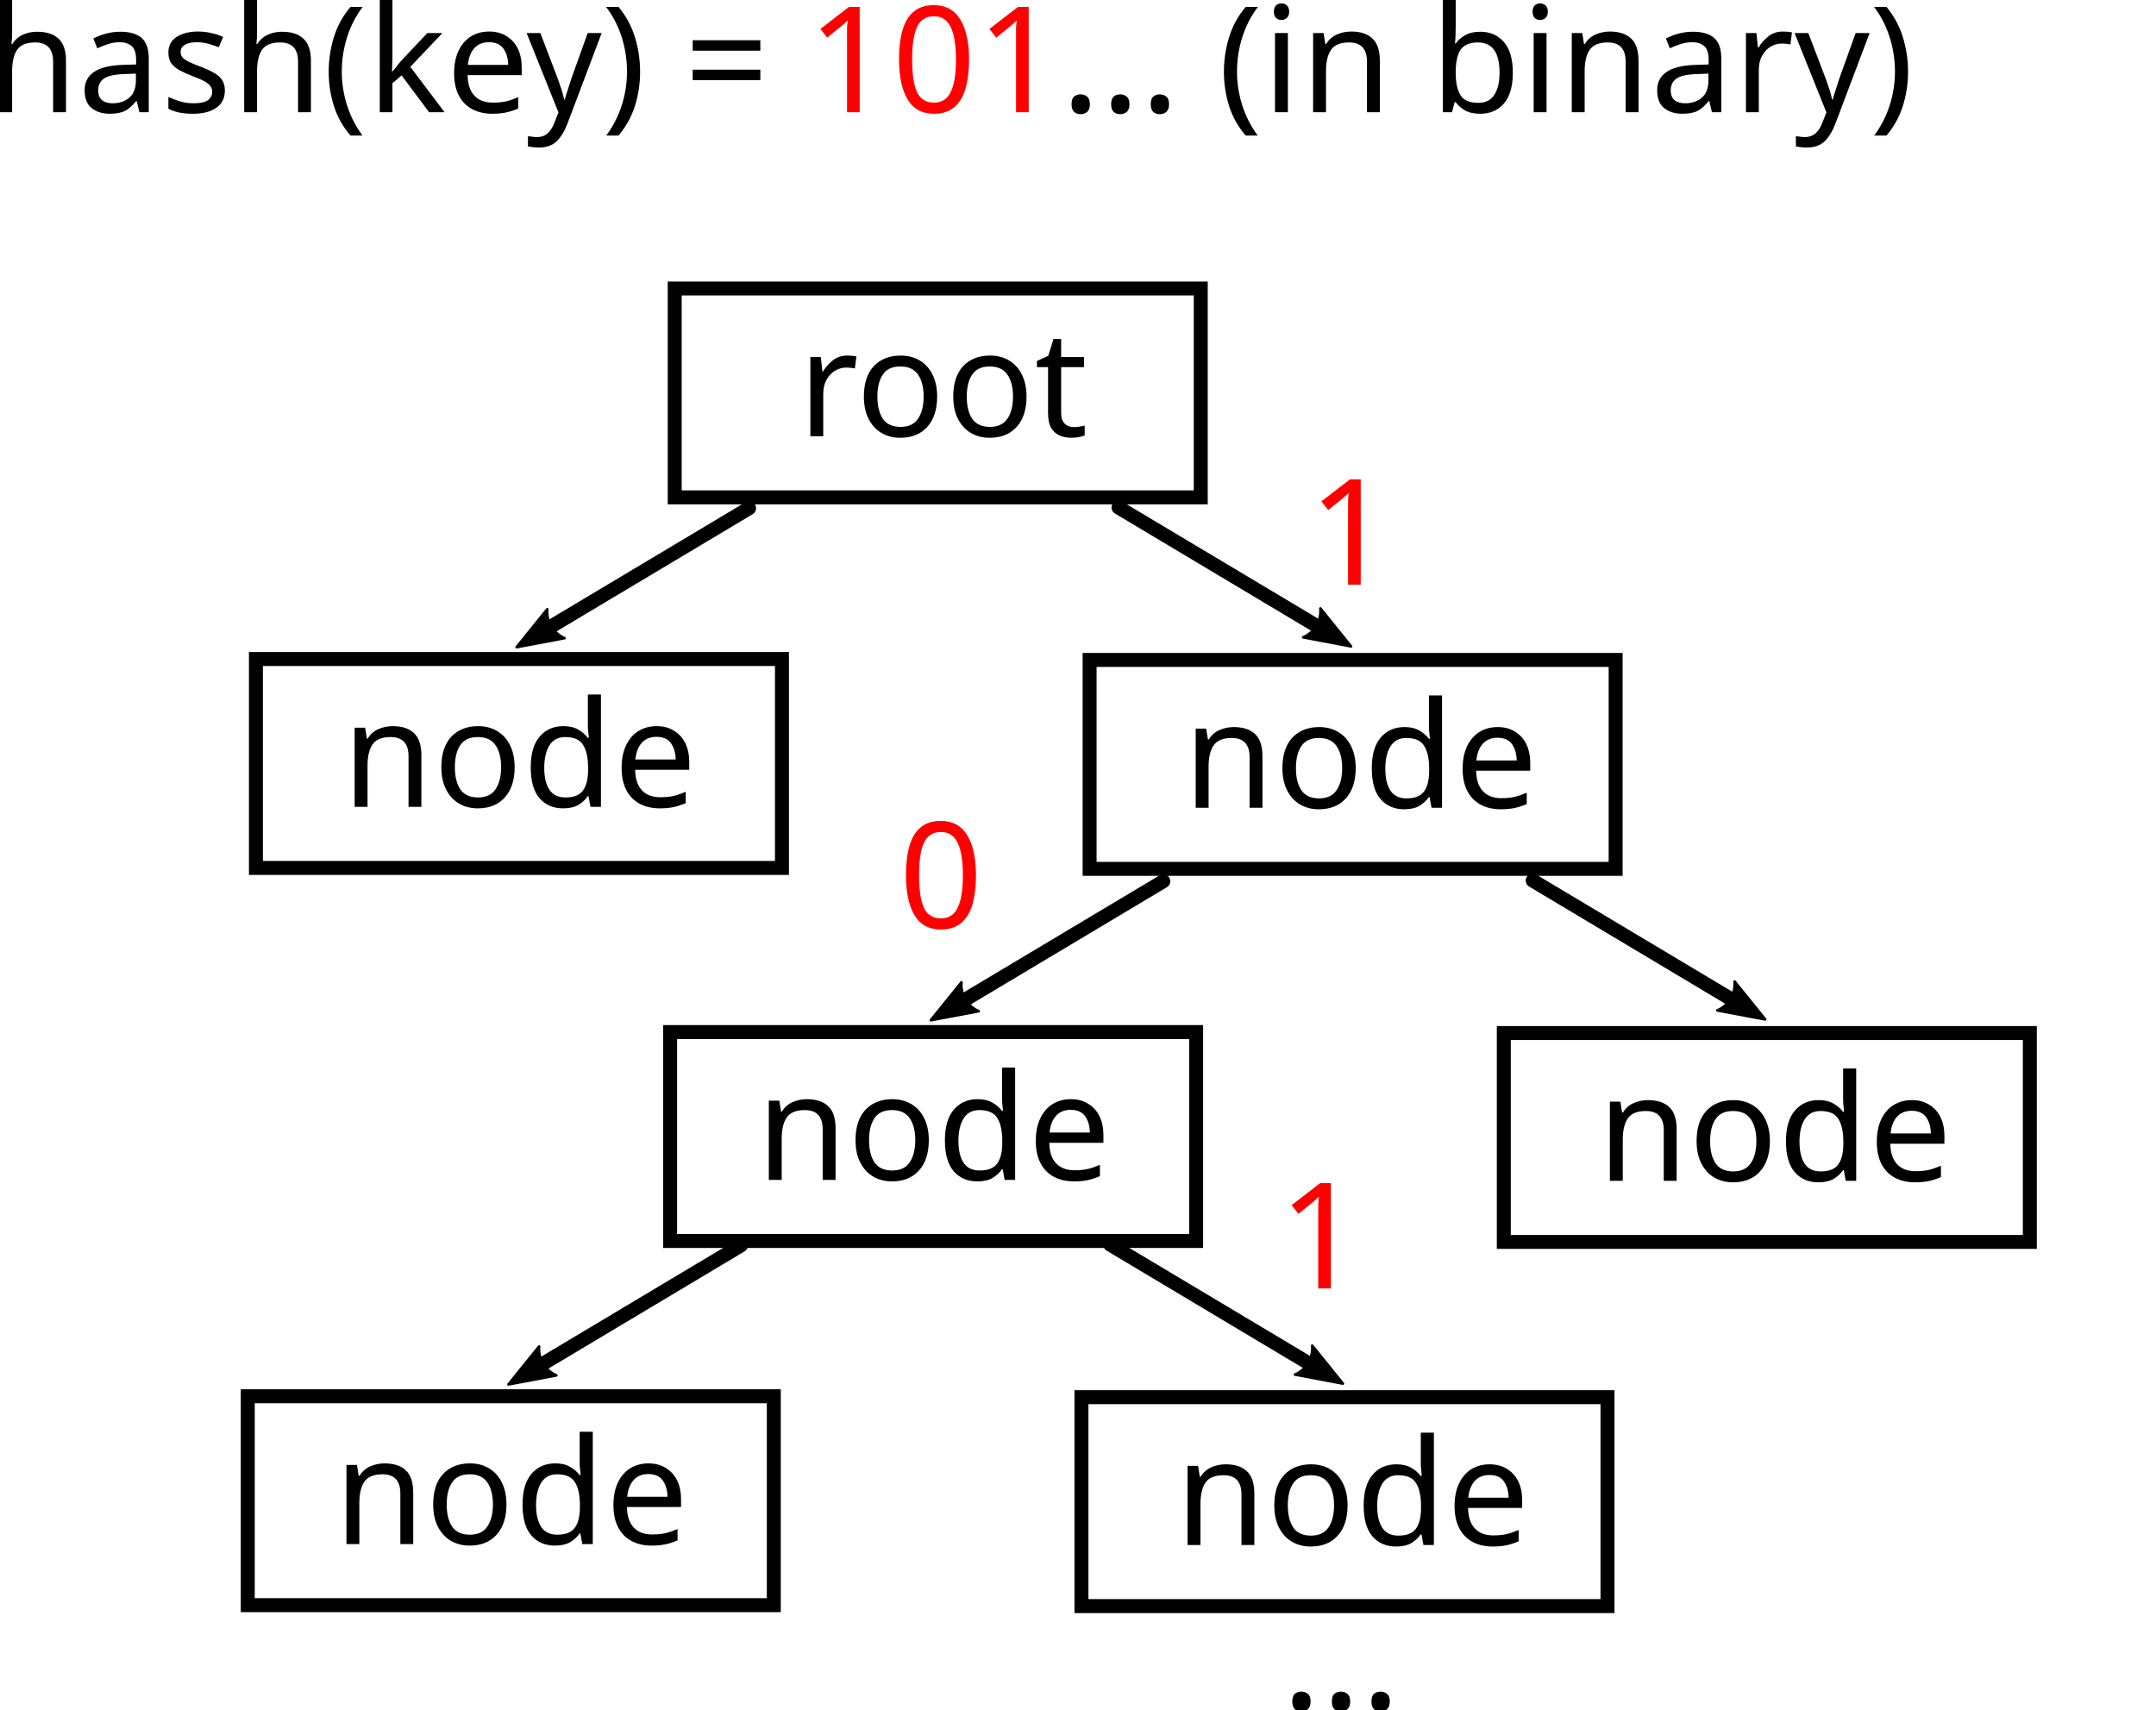
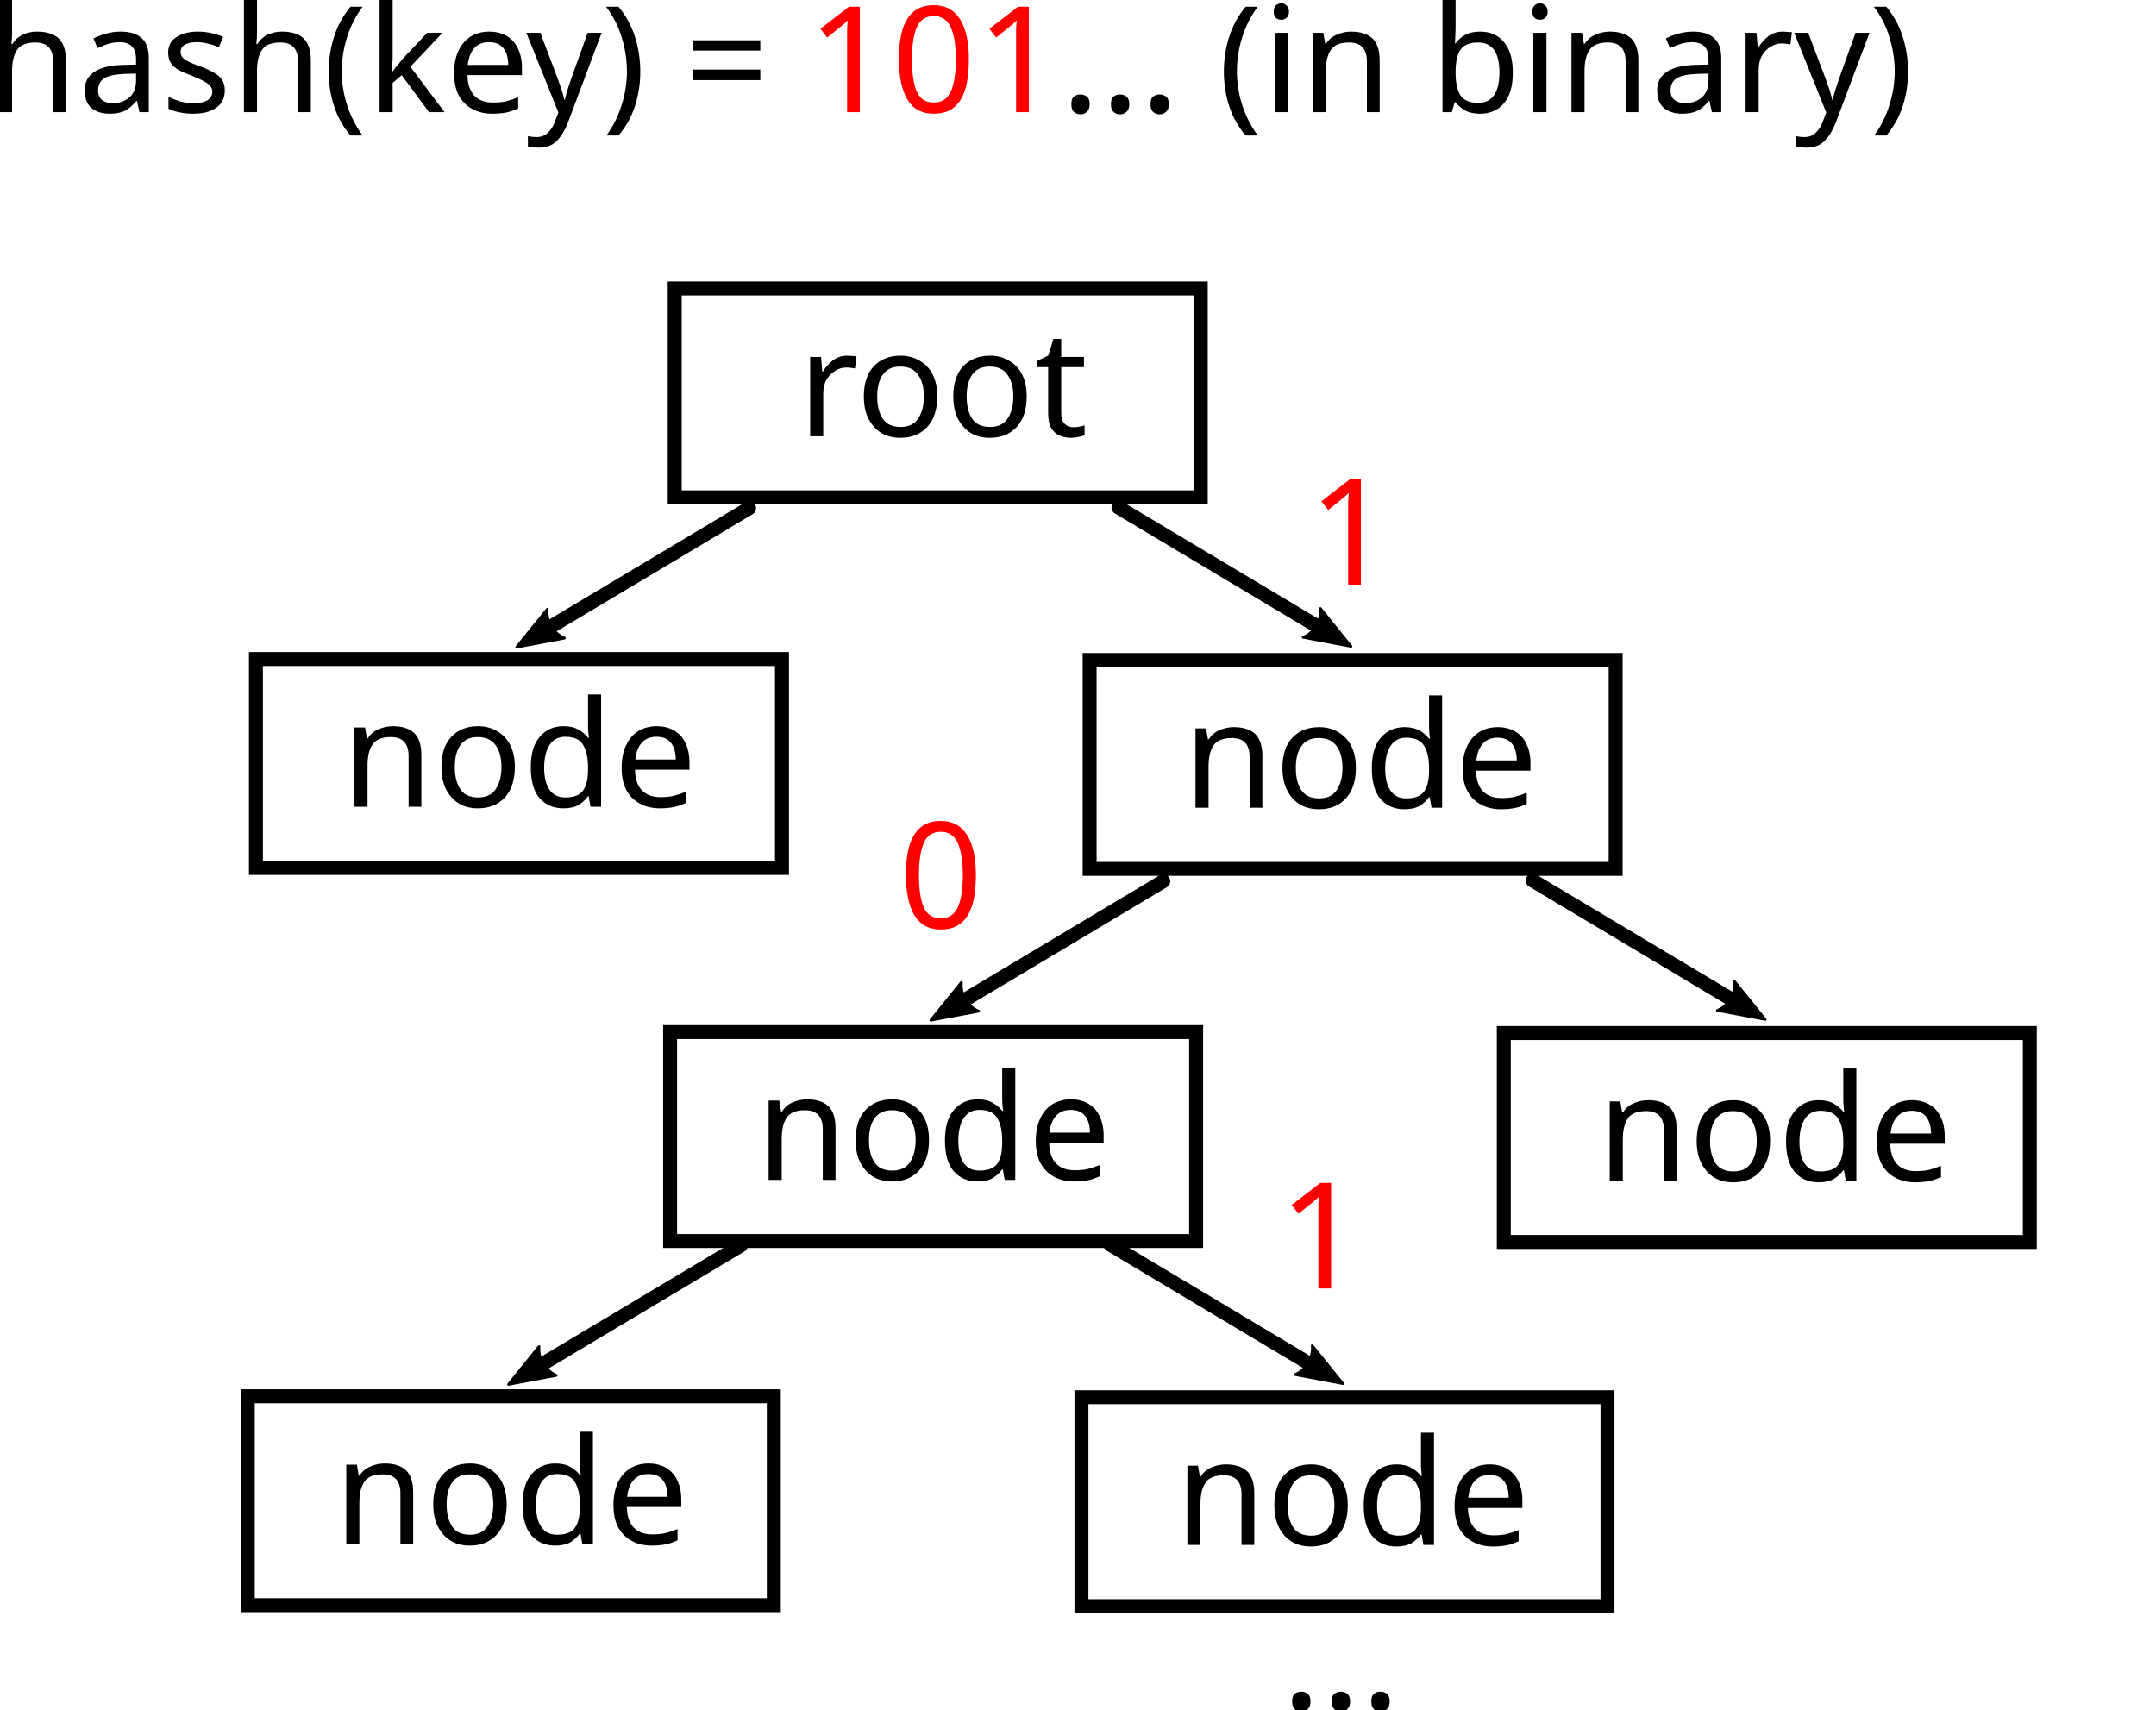
- <svg xmlns="http://www.w3.org/2000/svg" width="154.456mm" height="122.478mm" viewBox="0 0 154.456 122.478" version="1.1" id="svg8">
+ <svg xmlns="http://www.w3.org/2000/svg" width="108.28mm" height="85.862mm" viewBox="0 0 108.28 85.862" version="1.1" id="svg8">
  <defs id="defs2">
    <marker orient="auto" refY="0" refX="0" id="Arrow2Send" style="overflow:visible">
      <path id="path909" style="fill:#000000;fill-opacity:1;fill-rule:evenodd;stroke:#000000;stroke-width:0.625;stroke-linejoin:round;stroke-opacity:1" d="M 8.719,4.034 -2.207,0.016 8.719,-4.002 c -1.745,2.372 -1.735,5.617 -6e-7,8.035 z" transform="matrix(-0.3,0,0,-0.3,0.69,0)" />
    </marker>
    <marker orient="auto" refY="0" refX="0" id="Arrow1Mend" style="overflow:visible">
      <path id="path885" d="M 0,0 5,-5 -12.5,0 5,5 Z" style="fill:#000000;fill-opacity:1;fill-rule:evenodd;stroke:#000000;stroke-width:1pt;stroke-opacity:1" transform="matrix(-0.4,0,0,-0.4,-4,0)" />
    </marker>
    <marker orient="auto" refY="0" refX="0" id="Arrow2Mend" style="overflow:visible">
      <path id="path903" style="fill:#000000;fill-opacity:1;fill-rule:evenodd;stroke:#000000;stroke-width:0.625;stroke-linejoin:round;stroke-opacity:1" d="M 8.719,4.034 -2.207,0.016 8.719,-4.002 c -1.745,2.372 -1.735,5.617 -6e-7,8.035 z" transform="scale(-0.6)" />
    </marker>
    <marker orient="auto" refY="0" refX="0" id="Arrow2Send-9" style="overflow:visible">
      <path id="path909-6" style="fill:#000000;fill-opacity:1;fill-rule:evenodd;stroke:#000000;stroke-width:0.625;stroke-linejoin:round;stroke-opacity:1" d="M 8.719,4.034 -2.207,0.016 8.719,-4.002 c -1.745,2.372 -1.735,5.617 -6e-7,8.035 z" transform="matrix(-0.3,0,0,-0.3,0.69,0)" />
    </marker>
    <marker orient="auto" refY="0" refX="0" id="Arrow2Send-9-0" style="overflow:visible">
      <path id="path909-6-4" style="fill:#000000;fill-opacity:1;fill-rule:evenodd;stroke:#000000;stroke-width:0.625;stroke-linejoin:round;stroke-opacity:1" d="M 8.719,4.034 -2.207,0.016 8.719,-4.002 c -1.745,2.372 -1.735,5.617 -6e-7,8.035 z" transform="matrix(-0.3,0,0,-0.3,0.69,0)" />
    </marker>
    <marker orient="auto" refY="0" refX="0" id="Arrow2Send-2" style="overflow:visible">
      <path id="path909-2" style="fill:#000000;fill-opacity:1;fill-rule:evenodd;stroke:#000000;stroke-width:0.625;stroke-linejoin:round;stroke-opacity:1" d="M 8.719,4.034 -2.207,0.016 8.719,-4.002 c -1.745,2.372 -1.735,5.617 -6e-7,8.035 z" transform="matrix(-0.3,0,0,-0.3,0.69,0)" />
    </marker>
    <marker orient="auto" refY="0" refX="0" id="Arrow2Send-9-0-8" style="overflow:visible">
      <path id="path909-6-4-0" style="fill:#000000;fill-opacity:1;fill-rule:evenodd;stroke:#000000;stroke-width:0.625;stroke-linejoin:round;stroke-opacity:1" d="M 8.719,4.034 -2.207,0.016 8.719,-4.002 c -1.745,2.372 -1.735,5.617 -6e-7,8.035 z" transform="matrix(-0.3,0,0,-0.3,0.69,0)" />
    </marker>
    <marker orient="auto" refY="0" refX="0" id="Arrow2Send-2-4" style="overflow:visible">
      <path id="path909-2-0" style="fill:#000000;fill-opacity:1;fill-rule:evenodd;stroke:#000000;stroke-width:0.625;stroke-linejoin:round;stroke-opacity:1" d="M 8.719,4.034 -2.207,0.016 8.719,-4.002 c -1.745,2.372 -1.735,5.617 -6e-7,8.035 z" transform="matrix(-0.3,0,0,-0.3,0.69,0)" />
    </marker>
  </defs>
  <g id="layer1" transform="translate(-15.00654,-5.053171)">
-     <text xml:space="preserve" style="font-style:normal;font-weight:normal;font-size:10.583px;line-height:1.25;font-family:sans-serif;letter-spacing:0px;word-spacing:0px;fill:#000000;fill-opacity:1;stroke:none;stroke-width:0.265" x="14.045" y="13.094" id="text817">
-       <tspan id="tspan815" x="14.045" y="13.094" style="stroke-width:0.265">hash(key) = <tspan style="fill:#ff0000" id="tspan1730">101</tspan>... (in binary)</tspan>
+     <text xml:space="preserve" style="font-style:normal;font-weight:normal;font-size:7.419px;line-height:1.25;font-family:sans-serif;letter-spacing:0px;word-spacing:0px;fill:#000000;fill-opacity:1;stroke:none;stroke-width:0.185" x="14.333" y="10.69" id="text817">
+       <tspan id="tspan815" x="14.333" y="10.69" style="stroke-width:0.185">hash(key) = <tspan style="fill:#ff0000;stroke-width:0.185" id="tspan1730">101</tspan>... (in binary)</tspan>
    </text>
-     <rect style="fill:none;fill-opacity:1;stroke:#000000;stroke-width:1;stroke-linecap:round;stroke-linejoin:miter;stroke-miterlimit:4;stroke-dasharray:none;stroke-dashoffset:0;stroke-opacity:1" id="rect823" width="37.685" height="14.967" x="63.343" y="25.721" />
-     <text xml:space="preserve" style="font-style:normal;font-weight:normal;font-size:10.583px;line-height:1.25;font-family:sans-serif;letter-spacing:0px;word-spacing:0px;fill:#000000;fill-opacity:1;stroke:none;stroke-width:0.265" x="72.155" y="36.311" id="text821">
-       <tspan id="tspan819" x="72.155" y="36.311" style="stroke-width:0.265">root</tspan>
+     <rect style="fill:none;fill-opacity:1;stroke:#000000;stroke-width:0.701;stroke-linecap:round;stroke-linejoin:miter;stroke-miterlimit:4;stroke-dasharray:none;stroke-dashoffset:0;stroke-opacity:1" id="rect823" width="26.419" height="10.493" x="48.892" y="19.542" />
+     <text xml:space="preserve" style="font-style:normal;font-weight:normal;font-size:7.419px;line-height:1.25;font-family:sans-serif;letter-spacing:0px;word-spacing:0px;fill:#000000;fill-opacity:1;stroke:none;stroke-width:0.185" x="55.07" y="26.966" id="text821">
+       <tspan id="tspan819" x="55.07" y="26.966" style="stroke-width:0.185">root</tspan>
    </text>
-     <rect style="fill:none;fill-opacity:1;stroke:#000000;stroke-width:1;stroke-linecap:round;stroke-linejoin:miter;stroke-miterlimit:4;stroke-dasharray:none;stroke-dashoffset:0;stroke-opacity:1" id="rect823-7" width="37.685" height="14.967" x="33.341" y="52.27" />
-     <text xml:space="preserve" style="font-style:normal;font-weight:normal;font-size:10.583px;line-height:1.25;font-family:sans-serif;letter-spacing:0px;word-spacing:0px;fill:#000000;fill-opacity:1;stroke:none;stroke-width:0.265" x="39.507" y="62.859" id="text821-0">
-       <tspan id="tspan819-4" x="39.507" y="62.859" style="stroke-width:0.265">node</tspan>
+     <rect style="fill:none;fill-opacity:1;stroke:#000000;stroke-width:0.701;stroke-linecap:round;stroke-linejoin:miter;stroke-miterlimit:4;stroke-dasharray:none;stroke-dashoffset:0;stroke-opacity:1" id="rect823-7" width="26.419" height="10.493" x="27.86" y="38.154" />
+     <text xml:space="preserve" style="font-style:normal;font-weight:normal;font-size:7.419px;line-height:1.25;font-family:sans-serif;letter-spacing:0px;word-spacing:0px;fill:#000000;fill-opacity:1;stroke:none;stroke-width:0.185" x="32.182" y="45.577" id="text821-0">
+       <tspan id="tspan819-4" x="32.182" y="45.577" style="stroke-width:0.185">node</tspan>
    </text>
-     <rect style="fill:none;fill-opacity:1;stroke:#000000;stroke-width:1;stroke-linecap:round;stroke-linejoin:miter;stroke-miterlimit:4;stroke-dasharray:none;stroke-dashoffset:0;stroke-opacity:1" id="rect823-8" width="37.685" height="14.967" x="93.066" y="52.336" />
-     <text xml:space="preserve" style="font-style:normal;font-weight:normal;font-size:10.583px;line-height:1.25;font-family:sans-serif;letter-spacing:0px;word-spacing:0px;fill:#000000;fill-opacity:1;stroke:none;stroke-width:0.265" x="99.762" y="62.926" id="text821-04">
-       <tspan id="tspan819-2" x="99.762" y="62.926" style="stroke-width:0.265">node</tspan>
+     <rect style="fill:none;fill-opacity:1;stroke:#000000;stroke-width:0.701;stroke-linecap:round;stroke-linejoin:miter;stroke-miterlimit:4;stroke-dasharray:none;stroke-dashoffset:0;stroke-opacity:1" id="rect823-8" width="26.419" height="10.493" x="69.73" y="38.201" />
+     <text xml:space="preserve" style="font-style:normal;font-weight:normal;font-size:7.419px;line-height:1.25;font-family:sans-serif;letter-spacing:0px;word-spacing:0px;fill:#000000;fill-opacity:1;stroke:none;stroke-width:0.185" x="74.423" y="45.624" id="text821-04">
+       <tspan id="tspan819-2" x="74.423" y="45.624" style="stroke-width:0.185">node</tspan>
    </text>
-     <path style="fill:none;fill-opacity:1;stroke:#000000;stroke-width:1;stroke-linecap:round;stroke-linejoin:miter;stroke-miterlimit:4;stroke-dasharray:none;stroke-dashoffset:0;stroke-opacity:1;marker-end:url(#Arrow2Send)" d="M 68.672,41.462 53.175,50.723" id="path874" />
-     <path style="fill:none;fill-opacity:1;stroke:#000000;stroke-width:1;stroke-linecap:round;stroke-linejoin:miter;stroke-miterlimit:4;stroke-dasharray:none;stroke-dashoffset:0;stroke-opacity:1;marker-end:url(#Arrow2Send-9)" d="m 95.136,41.413 15.497,9.26" id="path874-1" />
-     <text xml:space="preserve" style="font-style:normal;font-weight:normal;font-size:10.583px;line-height:1.25;font-family:sans-serif;letter-spacing:0px;word-spacing:0px;fill:#ff0000;fill-opacity:1;stroke:none;stroke-width:0.265;" x="108.738" y="46.943" id="text1481">
-       <tspan id="tspan1479" x="108.738" y="46.943" style="stroke-width:0.265;fill:#ff0000;">1</tspan>
+     <path style="fill:none;fill-opacity:1;stroke:#000000;stroke-width:0.701;stroke-linecap:round;stroke-linejoin:miter;stroke-miterlimit:4;stroke-dasharray:none;stroke-dashoffset:0;stroke-opacity:1;marker-end:url(#Arrow2Send)" d="M 52.628,30.577 41.764,37.069" id="path874" />
+     <path style="fill:none;fill-opacity:1;stroke:#000000;stroke-width:0.701;stroke-linecap:round;stroke-linejoin:miter;stroke-miterlimit:4;stroke-dasharray:none;stroke-dashoffset:0;stroke-opacity:1;marker-end:url(#Arrow2Send-9)" d="M 71.18,30.543 82.044,37.035" id="path874-1" />
+     <text xml:space="preserve" style="font-style:normal;font-weight:normal;font-size:7.419px;line-height:1.25;font-family:sans-serif;letter-spacing:0px;word-spacing:0px;fill:#ff0000;fill-opacity:1;stroke:none;stroke-width:0.185" x="80.716" y="34.42" id="text1481">
+       <tspan id="tspan1479" x="80.716" y="34.42" style="fill:#ff0000;stroke-width:0.185">1</tspan>
    </text>
-     <rect style="fill:none;fill-opacity:1;stroke:#000000;stroke-width:1;stroke-linecap:round;stroke-linejoin:miter;stroke-miterlimit:4;stroke-dasharray:none;stroke-dashoffset:0;stroke-opacity:1" id="rect823-7-2" width="37.685" height="14.967" x="63.013" y="78.998" />
-     <text xml:space="preserve" style="font-style:normal;font-weight:normal;font-size:10.583px;line-height:1.25;font-family:sans-serif;letter-spacing:0px;word-spacing:0px;fill:#000000;fill-opacity:1;stroke:none;stroke-width:0.265" x="69.18" y="89.588" id="text821-0-0">
-       <tspan id="tspan819-4-5" x="69.18" y="89.588" style="stroke-width:0.265">node</tspan>
+     <rect style="fill:none;fill-opacity:1;stroke:#000000;stroke-width:0.701;stroke-linecap:round;stroke-linejoin:miter;stroke-miterlimit:4;stroke-dasharray:none;stroke-dashoffset:0;stroke-opacity:1" id="rect823-7-2" width="26.419" height="10.493" x="48.661" y="56.892" />
+     <text xml:space="preserve" style="font-style:normal;font-weight:normal;font-size:7.419px;line-height:1.25;font-family:sans-serif;letter-spacing:0px;word-spacing:0px;fill:#000000;fill-opacity:1;stroke:none;stroke-width:0.185" x="52.984" y="64.316" id="text821-0-0">
+       <tspan id="tspan819-4-5" x="52.984" y="64.316" style="stroke-width:0.185">node</tspan>
    </text>
-     <rect style="fill:none;fill-opacity:1;stroke:#000000;stroke-width:1;stroke-linecap:round;stroke-linejoin:miter;stroke-miterlimit:4;stroke-dasharray:none;stroke-dashoffset:0;stroke-opacity:1" id="rect823-8-5" width="37.685" height="14.967" x="122.739" y="79.065" />
-     <text xml:space="preserve" style="font-style:normal;font-weight:normal;font-size:10.583px;line-height:1.25;font-family:sans-serif;letter-spacing:0px;word-spacing:0px;fill:#000000;fill-opacity:1;stroke:none;stroke-width:0.265" x="129.435" y="89.655" id="text821-04-2">
-       <tspan id="tspan819-2-9" x="129.435" y="89.655" style="stroke-width:0.265">node</tspan>
+     <rect style="fill:none;fill-opacity:1;stroke:#000000;stroke-width:0.701;stroke-linecap:round;stroke-linejoin:miter;stroke-miterlimit:4;stroke-dasharray:none;stroke-dashoffset:0;stroke-opacity:1" id="rect823-8-5" width="26.419" height="10.493" x="90.531" y="56.939" />
+     <text xml:space="preserve" style="font-style:normal;font-weight:normal;font-size:7.419px;line-height:1.25;font-family:sans-serif;letter-spacing:0px;word-spacing:0px;fill:#000000;fill-opacity:1;stroke:none;stroke-width:0.185" x="95.225" y="64.362" id="text821-04-2">
+       <tspan id="tspan819-2-9" x="95.225" y="64.362" style="stroke-width:0.185">node</tspan>
    </text>
-     <path style="fill:none;fill-opacity:1;stroke:#000000;stroke-width:1;stroke-linecap:round;stroke-linejoin:miter;stroke-miterlimit:4;stroke-dasharray:none;stroke-dashoffset:0;stroke-opacity:1;marker-end:url(#Arrow2Send-2)" d="m 98.345,68.191 -15.497,9.26" id="path874-0" />
-     <path style="fill:none;fill-opacity:1;stroke:#000000;stroke-width:1;stroke-linecap:round;stroke-linejoin:miter;stroke-miterlimit:4;stroke-dasharray:none;stroke-dashoffset:0;stroke-opacity:1;marker-end:url(#Arrow2Send-9-0)" d="m 124.808,68.142 15.497,9.26" id="path874-1-2" />
-     <text xml:space="preserve" style="font-style:normal;font-weight:normal;font-size:10.583px;line-height:1.25;font-family:sans-serif;letter-spacing:0px;word-spacing:0px;fill:#ff0000;fill-opacity:1;stroke:none;stroke-width:0.265;" x="79.394" y="71.54" id="text1481-8">
-       <tspan id="tspan1479-3" x="79.394" y="71.54" style="stroke-width:0.265;fill:#ff0000;">0</tspan>
+     <path style="fill:none;fill-opacity:1;stroke:#000000;stroke-width:0.701;stroke-linecap:round;stroke-linejoin:miter;stroke-miterlimit:4;stroke-dasharray:none;stroke-dashoffset:0;stroke-opacity:1;marker-end:url(#Arrow2Send-2)" d="M 73.43,49.315 62.566,55.807" id="path874-0" />
+     <path style="fill:none;fill-opacity:1;stroke:#000000;stroke-width:0.701;stroke-linecap:round;stroke-linejoin:miter;stroke-miterlimit:4;stroke-dasharray:none;stroke-dashoffset:0;stroke-opacity:1;marker-end:url(#Arrow2Send-9-0)" d="M 91.982,49.281 102.846,55.773" id="path874-1-2" />
+     <text xml:space="preserve" style="font-style:normal;font-weight:normal;font-size:7.419px;line-height:1.25;font-family:sans-serif;letter-spacing:0px;word-spacing:0px;fill:#ff0000;fill-opacity:1;stroke:none;stroke-width:0.185" x="60.145" y="51.663" id="text1481-8">
+       <tspan id="tspan1479-3" x="60.145" y="51.663" style="fill:#ff0000;stroke-width:0.185">0</tspan>
    </text>
-     <rect style="fill:none;fill-opacity:1;stroke:#000000;stroke-width:1;stroke-linecap:round;stroke-linejoin:miter;stroke-miterlimit:4;stroke-dasharray:none;stroke-dashoffset:0;stroke-opacity:1" id="rect823-7-2-9" width="37.685" height="14.967" x="32.756" y="105.09" />
-     <text xml:space="preserve" style="font-style:normal;font-weight:normal;font-size:10.583px;line-height:1.25;font-family:sans-serif;letter-spacing:0px;word-spacing:0px;fill:#000000;fill-opacity:1;stroke:none;stroke-width:0.265" x="38.923" y="115.679" id="text821-0-0-1">
-       <tspan id="tspan819-4-5-9" x="38.923" y="115.679" style="stroke-width:0.265">node</tspan>
+     <rect style="fill:none;fill-opacity:1;stroke:#000000;stroke-width:0.701;stroke-linecap:round;stroke-linejoin:miter;stroke-miterlimit:4;stroke-dasharray:none;stroke-dashoffset:0;stroke-opacity:1" id="rect823-7-2-9" width="26.419" height="10.493" x="27.45" y="75.183" />
+     <text xml:space="preserve" style="font-style:normal;font-weight:normal;font-size:7.419px;line-height:1.25;font-family:sans-serif;letter-spacing:0px;word-spacing:0px;fill:#000000;fill-opacity:1;stroke:none;stroke-width:0.185" x="31.773" y="82.606" id="text821-0-0-1">
+       <tspan id="tspan819-4-5-9" x="31.773" y="82.606" style="stroke-width:0.185">node</tspan>
    </text>
-     <rect style="fill:none;fill-opacity:1;stroke:#000000;stroke-width:1;stroke-linecap:round;stroke-linejoin:miter;stroke-miterlimit:4;stroke-dasharray:none;stroke-dashoffset:0;stroke-opacity:1" id="rect823-8-5-6" width="37.685" height="14.967" x="92.482" y="105.156" />
-     <text xml:space="preserve" style="font-style:normal;font-weight:normal;font-size:10.583px;line-height:1.25;font-family:sans-serif;letter-spacing:0px;word-spacing:0px;fill:#000000;fill-opacity:1;stroke:none;stroke-width:0.265" x="99.178" y="115.746" id="text821-04-2-2">
-       <tspan id="tspan819-2-9-5" x="99.178" y="115.746" style="stroke-width:0.265">node</tspan>
+     <rect style="fill:none;fill-opacity:1;stroke:#000000;stroke-width:0.701;stroke-linecap:round;stroke-linejoin:miter;stroke-miterlimit:4;stroke-dasharray:none;stroke-dashoffset:0;stroke-opacity:1" id="rect823-8-5-6" width="26.419" height="10.493" x="69.32" y="75.23" />
+     <text xml:space="preserve" style="font-style:normal;font-weight:normal;font-size:7.419px;line-height:1.25;font-family:sans-serif;letter-spacing:0px;word-spacing:0px;fill:#000000;fill-opacity:1;stroke:none;stroke-width:0.185" x="74.014" y="82.653" id="text821-04-2-2">
+       <tspan id="tspan819-2-9-5" x="74.014" y="82.653" style="stroke-width:0.185">node</tspan>
    </text>
-     <path style="fill:none;fill-opacity:1;stroke:#000000;stroke-width:1;stroke-linecap:round;stroke-linejoin:miter;stroke-miterlimit:4;stroke-dasharray:none;stroke-dashoffset:0;stroke-opacity:1;marker-end:url(#Arrow2Send-2-4)" d="M 68.088,94.282 52.591,103.543" id="path874-0-4" />
-     <path style="fill:none;fill-opacity:1;stroke:#000000;stroke-width:1;stroke-linecap:round;stroke-linejoin:miter;stroke-miterlimit:4;stroke-dasharray:none;stroke-dashoffset:0;stroke-opacity:1;marker-end:url(#Arrow2Send-9-0-8)" d="m 94.551,94.233 15.497,9.26" id="path874-1-2-4" />
-     <text xml:space="preserve" style="font-style:normal;font-weight:normal;font-size:10.583px;line-height:1.25;font-family:sans-serif;letter-spacing:0px;word-spacing:0px;fill:#ff0000;fill-opacity:1;stroke:none;stroke-width:0.265;" x="106.6" y="97.364" id="text1481-8-9">
-       <tspan id="tspan1479-3-9" x="106.6" y="97.364" style="stroke-width:0.265;fill:#ff0000;">1</tspan>
+     <path style="fill:none;fill-opacity:1;stroke:#000000;stroke-width:0.701;stroke-linecap:round;stroke-linejoin:miter;stroke-miterlimit:4;stroke-dasharray:none;stroke-dashoffset:0;stroke-opacity:1;marker-end:url(#Arrow2Send-2-4)" d="M 52.219,67.606 41.355,74.098" id="path874-0-4" />
+     <path style="fill:none;fill-opacity:1;stroke:#000000;stroke-width:0.701;stroke-linecap:round;stroke-linejoin:miter;stroke-miterlimit:4;stroke-dasharray:none;stroke-dashoffset:0;stroke-opacity:1;marker-end:url(#Arrow2Send-9-0-8)" d="M 70.77,67.572 81.635,74.064" id="path874-1-2-4" />
+     <text xml:space="preserve" style="font-style:normal;font-weight:normal;font-size:7.419px;line-height:1.25;font-family:sans-serif;letter-spacing:0px;word-spacing:0px;fill:#ff0000;fill-opacity:1;stroke:none;stroke-width:0.185" x="79.217" y="69.767" id="text1481-8-9">
+       <tspan id="tspan1479-3-9" x="79.217" y="69.767" style="fill:#ff0000;stroke-width:0.185">1</tspan>
    </text>
-     <text xml:space="preserve" style="font-style:normal;font-weight:normal;font-size:10.583px;line-height:1.25;font-family:sans-serif;letter-spacing:0px;word-spacing:0px;fill:#000000;fill-opacity:1;stroke:none;stroke-width:0.265" x="106.819" y="127.531" id="text817-3">
-       <tspan id="tspan815-6" x="106.819" y="127.531" style="stroke-width:0.265">...</tspan>
+     <text xml:space="preserve" style="font-style:normal;font-weight:normal;font-size:7.419px;line-height:1.25;font-family:sans-serif;letter-spacing:0px;word-spacing:0px;fill:#000000;fill-opacity:1;stroke:none;stroke-width:0.185" x="79.37" y="90.915" id="text817-3">
+       <tspan id="tspan815-6" x="79.37" y="90.915" style="stroke-width:0.185">...</tspan>
    </text>
  </g>
</svg>
